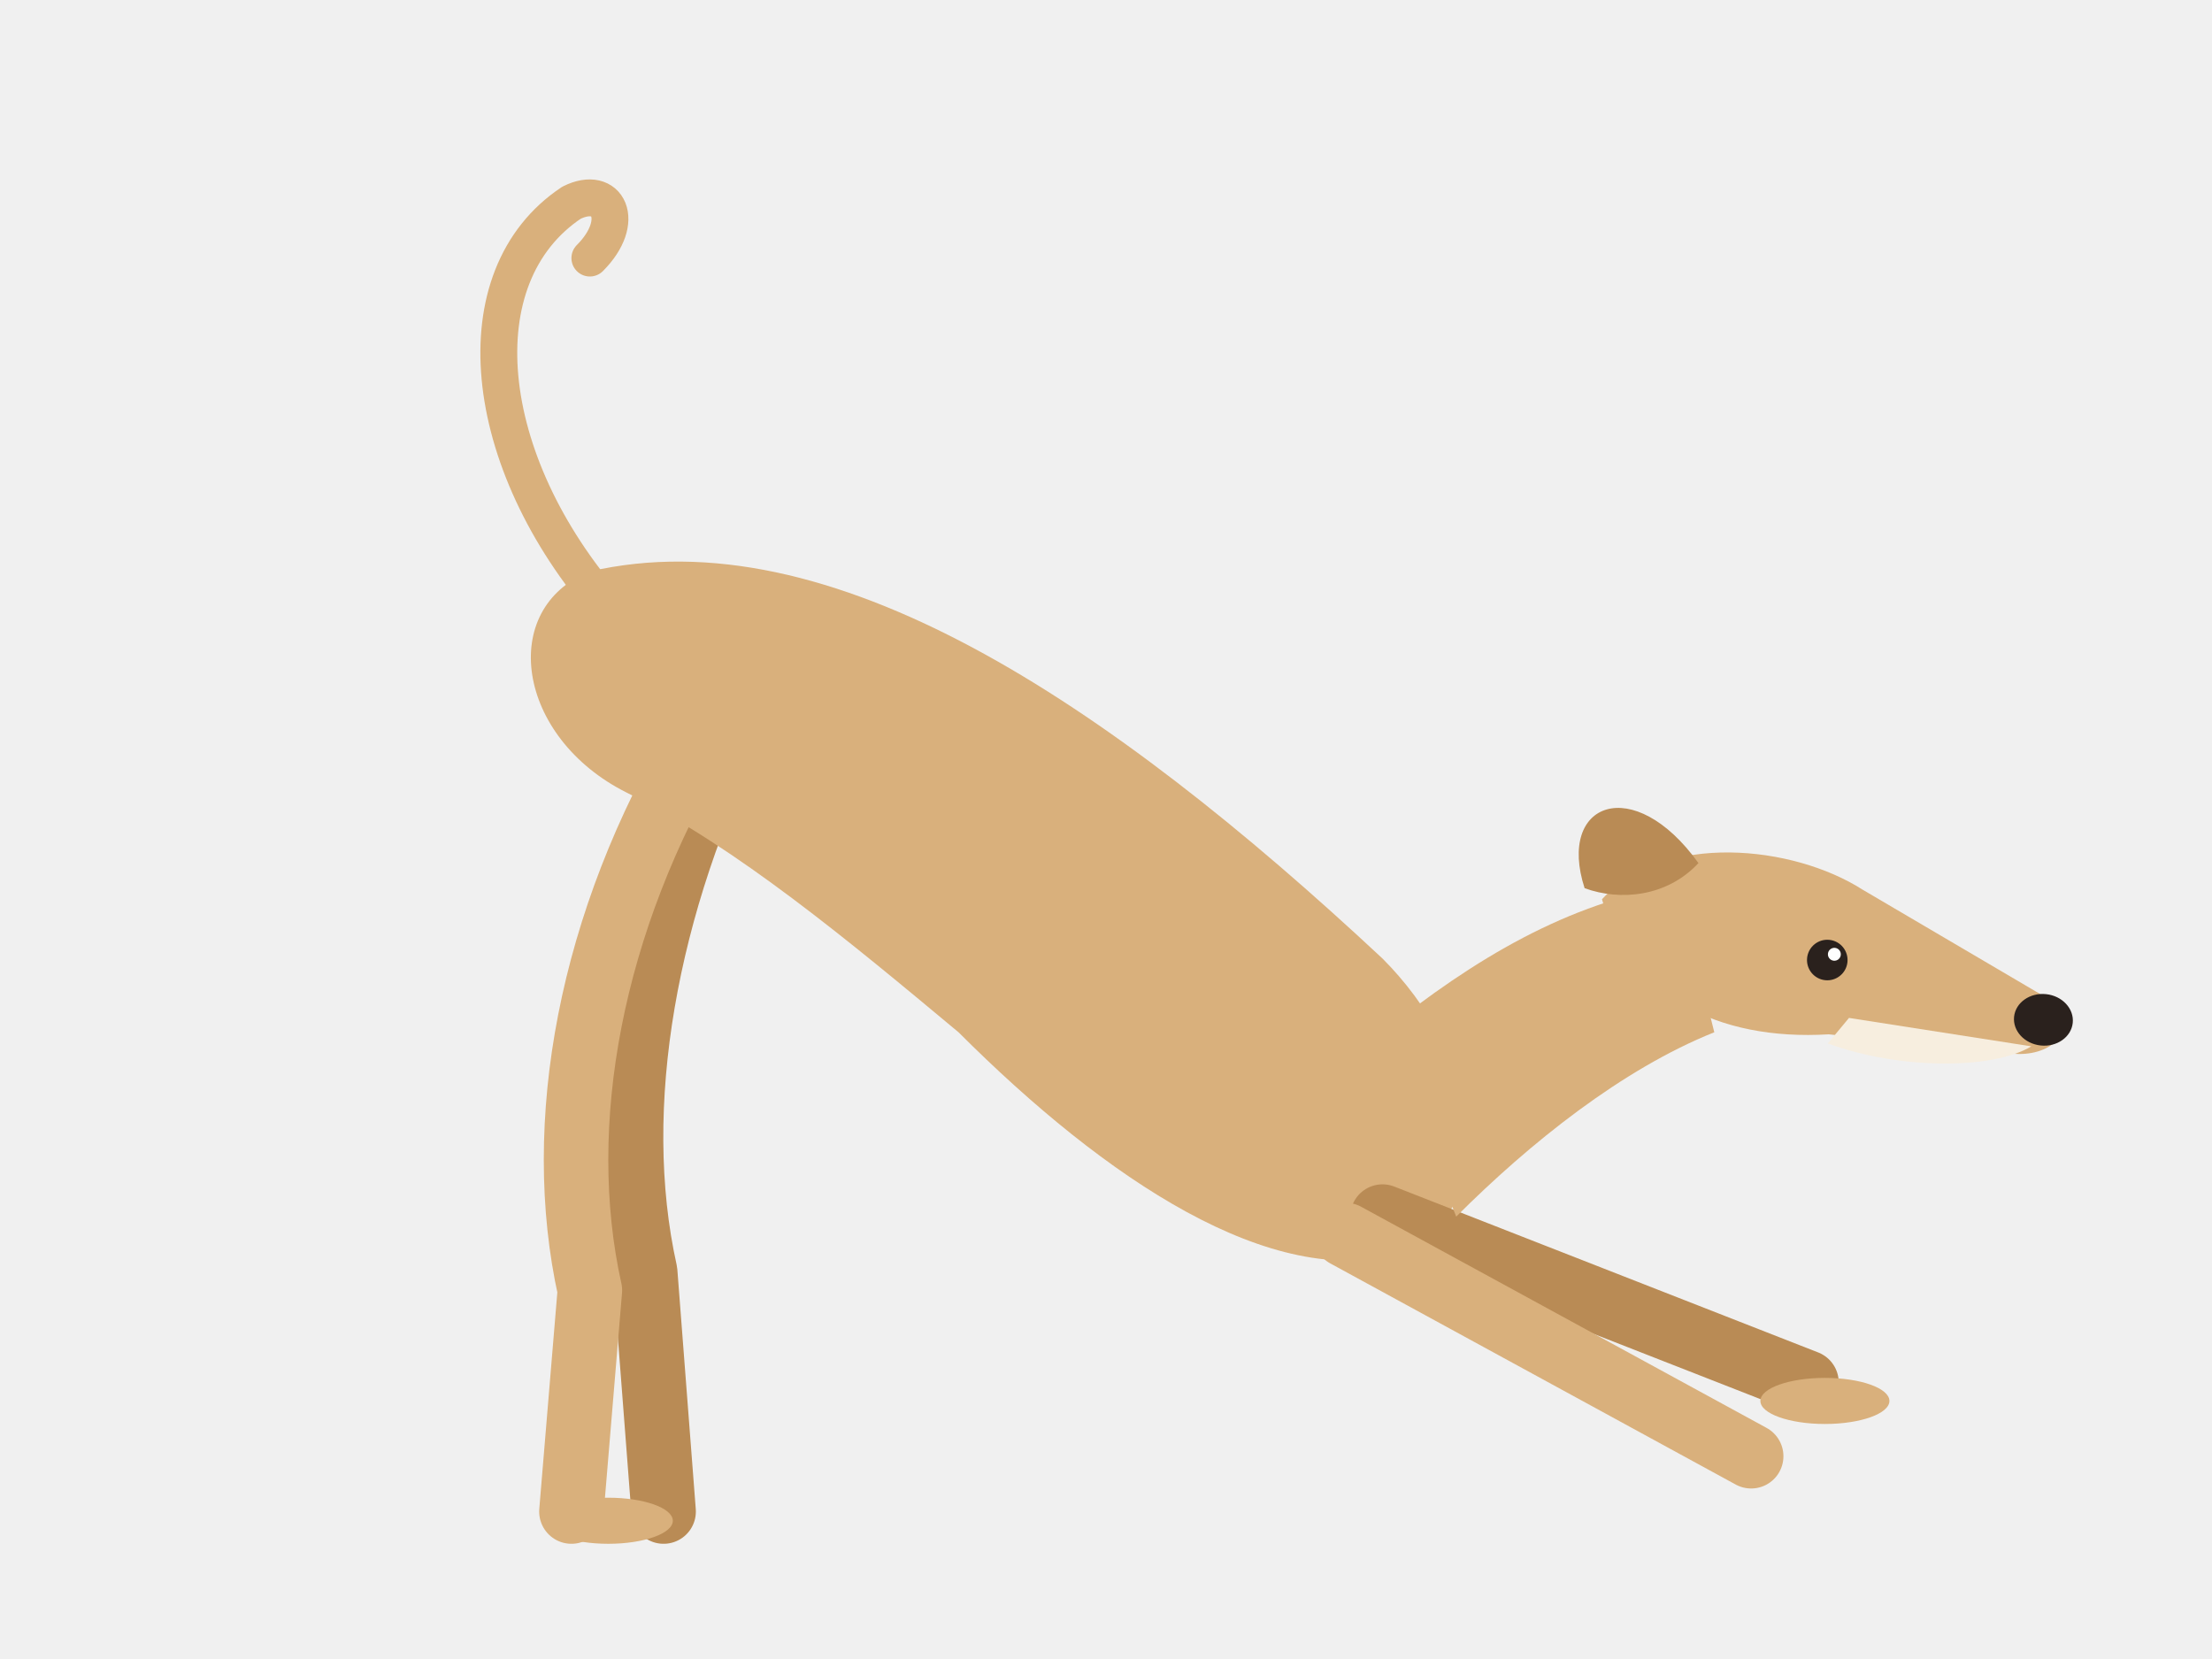
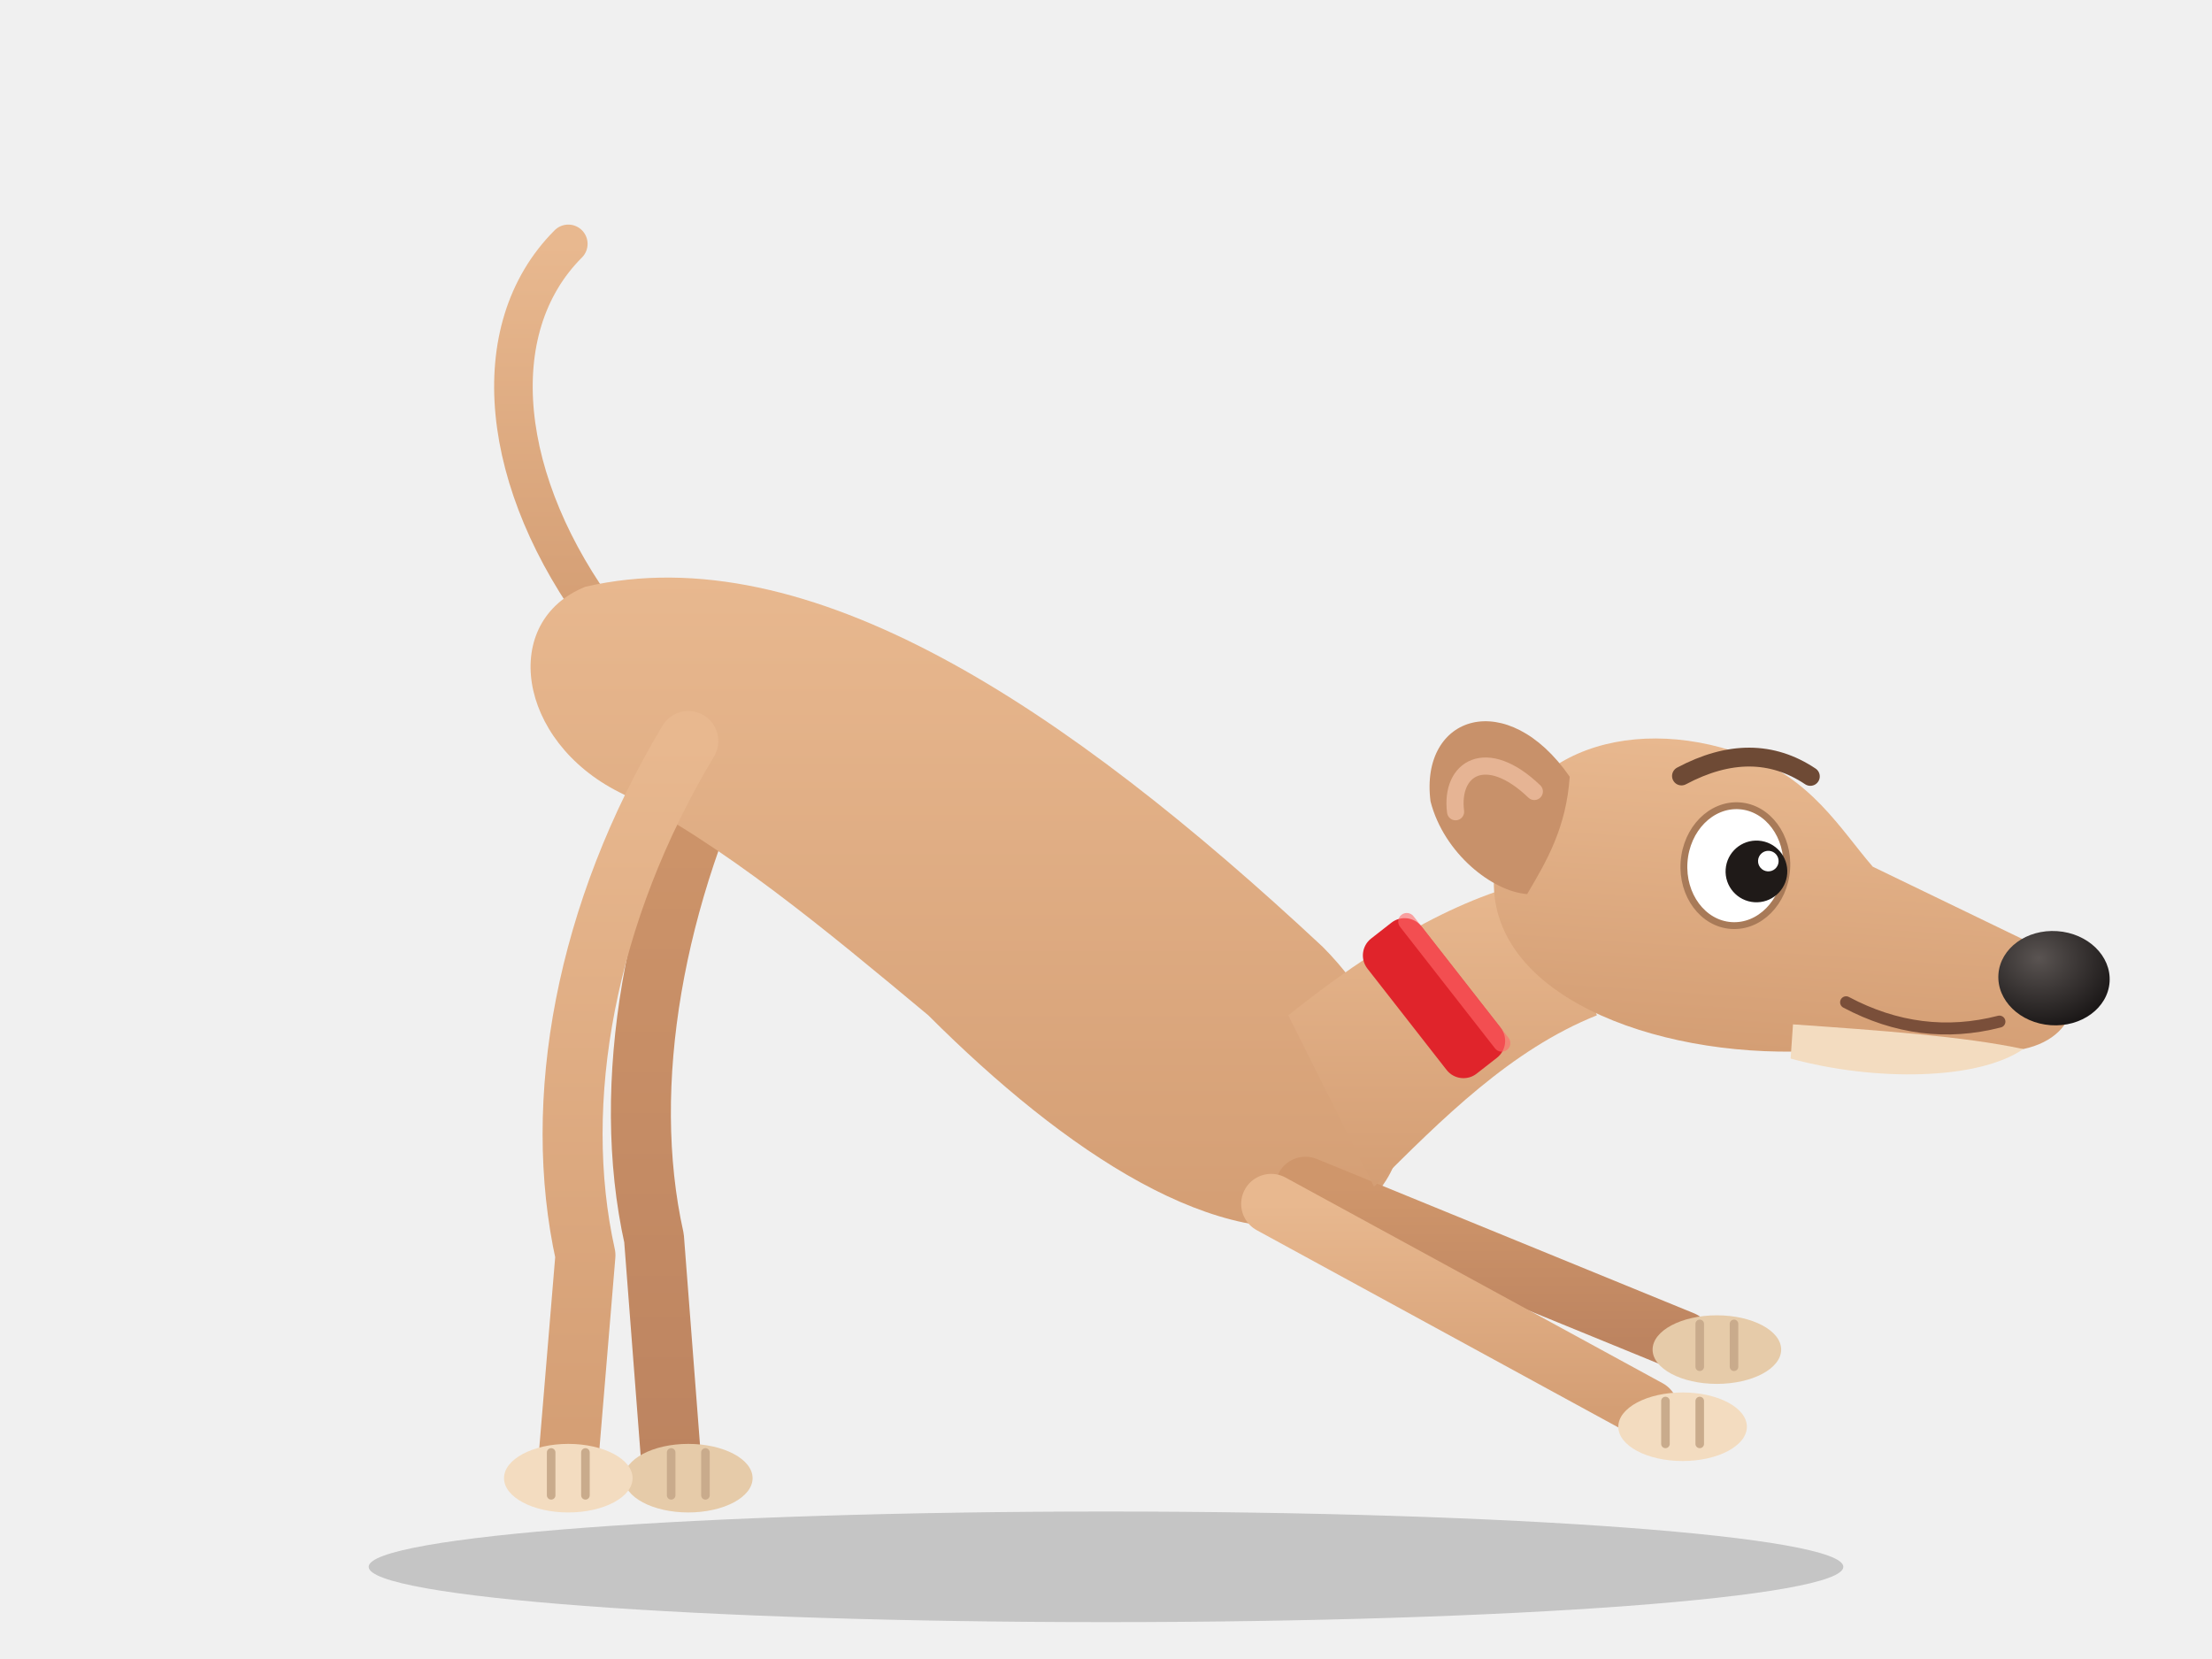
<svg xmlns="http://www.w3.org/2000/svg" viewBox="0 0 240 180" width="240" height="180">
-   <g stroke-linecap="round" stroke-linejoin="round">
-     <path d="M66 66 C52 50 50 30 62 22 C66 20 68 24 64 28" fill="none" stroke="#d9b07c" stroke-width="4" />
-     <path d="M80 78 C70 98 66 120 70 138 L72 164" fill="none" stroke="#b98b55" stroke-width="7" />
-     <path d="M64 62 C90 56 120 76 150 104 C160 114 164 130 152 136 C138 140 120 128 104 112 C92 102 80 92 68 86 C56 80 54 66 64 62 Z" fill="#d9b07c" />
-     <path d="M76 80 C64 100 60 122 64 140 L62 164" fill="none" stroke="#d9b07c" stroke-width="7" />
-     <path d="M150 132 L196 150" fill="none" stroke="#b98b55" stroke-width="7" />
-     <path d="M146 134 L190 158" fill="none" stroke="#d9b07c" stroke-width="7" />
-     <path d="M150 112 C160 104 170 98 182 96 L186 112 C176 116 166 124 158 132 Z" fill="#d9b07c" />
-     <g transform="translate(178 96) rotate(6)">
-       <path d="M-4 2 C2 -6 16 -6 24 -2 L46 8 C49 11 46 14 42 14 L22 14 C10 16 0 12 -4 2 Z" fill="#d9b07c" />
-       <path d="M24 12 L44 13 C40 16 30 17 22 15 Z" fill="#f7eedf" />
-       <path d="M6 -3 C-2 -12 -10 -8 -6 1 C-2 2 3 1 6 -3 Z" fill="#b98b55" />
-       <circle cx="21" cy="6" r="2.2" fill="#2a211d" />
-       <circle cx="21.7" cy="5.3" r="0.7" fill="#fff" />
-       <ellipse cx="45" cy="10" rx="3.2" ry="2.8" fill="#2a211d" />
+   <defs>
+     <linearGradient id="fur" x1="0" y1="0" x2="0" y2="1">
+       <stop offset="0" stop-color="#e8b88f" />
+       <stop offset="1" stop-color="#d49e74" />
+     </linearGradient>
+     <linearGradient id="far" x1="0" y1="0" x2="0" y2="1">
+       <stop offset="0" stop-color="#cf966b" />
+       <stop offset="1" stop-color="#bd8460" />
+     </linearGradient>
+     <radialGradient id="nose" cx="0.35" cy="0.3" r="0.8">
+       <stop offset="0" stop-color="#5a5452" />
+       <stop offset="1" stop-color="#151212" />
+     </radialGradient>
+   </defs>
+   <ellipse cx="120" cy="170" rx="80" ry="6" fill="#000" opacity="0.18" />
+   <g transform="translate(4 6) scale(0.93)" stroke-linecap="round" stroke-linejoin="round">
+     <path d="M66 66 C54 50 52 32 62 22" fill="none" stroke="url(#fur)" stroke-width="4.5" />
+     <path d="M82 78 C72 98 68 120 72 138 L74 164" fill="none" stroke="url(#far)" stroke-width="7" />
+     <ellipse cx="76" cy="166" rx="7.5" ry="4" fill="#e6cba9" />
+     <path d="M74 163 v5 M78 163 v5" stroke="#c9ab8c" stroke-width="1" />
+     <path d="M64 62 C90 56 120 76 150 104 C160 114 164 130 152 136 C138 140 120 128 104 112 C92 102 80 92 68 86 C56 80 54 66 64 62 Z" fill="url(#fur)" />
+     <path d="M76 80 C64 100 60 122 64 140 L62 164" fill="none" stroke="url(#fur)" stroke-width="7" />
+     <ellipse cx="62" cy="166" rx="7.5" ry="4" fill="#f3dcc0" />
+     <path d="M60 163 v5 M64 163 v5" stroke="#c9ab8c" stroke-width="1" />
+     <path d="M148 132 L192 150" fill="none" stroke="url(#far)" stroke-width="7" />
+     <ellipse cx="196" cy="151" rx="7.5" ry="4" fill="#e6cba9" />
+     <path d="M194 148 v5 M198 148 v5" stroke="#c9ab8c" stroke-width="1" />
+     <path d="M144 134 L188 158" fill="none" stroke="url(#fur)" stroke-width="7" />
+     <ellipse cx="192" cy="160" rx="7.5" ry="4" fill="#f3dcc0" />
+     <path d="M190 157 v5 M194 157 v5" stroke="#c9ab8c" stroke-width="1" />
+     <path d="M146 112 C156 104 166 98 176 96 L182 112 C172 116 164 124 156 132 Z" fill="url(#fur)" />
+     <g transform="translate(163 110) rotate(52)">
+       <rect x="-10.0" y="-4.0" width="20" height="8" rx="2.5" fill="#e0242b" />
+       <rect x="-10.0" y="-4.0" width="20" height="2" rx="1" fill="#ff6a6a" opacity="0.6" />
    </g>
-     <ellipse cx="66" cy="165" rx="7" ry="2.5" fill="#d9b07c" />
-     <ellipse cx="198" cy="152" rx="7" ry="2.5" fill="#d9b07c" />
+     <g transform="translate(176 96) rotate(4)">
+       <path d="M-6 0 C-6 -14 8 -20 22 -16 C30 -14 34 -8 38 -4 L58 4 C64 7 64 14 57 16 L32 18 C14 20 -6 14 -6 0 Z" fill="url(#fur)" />
+       <path d="M30 15 C40 15 50 15 57 16 C52 20 40 21 30 19 Z" fill="#f3dcc0" />
+       <path d="M2 -12 C-6 -22 -16 -18 -14 -8 C-12 -2 -6 2 -2 2 C0 -2 2 -6 2 -12 Z" fill="#c8916a" />
+       <path d="M-2 -10 C-8 -15 -12 -12 -11 -7" fill="none" stroke="#e6b494" stroke-width="2" />
+       <ellipse cx="22" cy="-3" rx="6" ry="7" fill="#fff" stroke="#a87a58" stroke-width="0.8" />
+       <circle cx="24.5" cy="-2.5" r="3.6" fill="#1f1a18" />
+       <circle cx="25.8" cy="-3.8" r="1.2" fill="#fff" />
+       <path d="M15 -13 q8 -5 15 -1" fill="none" stroke="#6e4a35" stroke-width="2.2" />
+       <ellipse cx="60" cy="7.5" rx="6.5" ry="5.5" fill="url(#nose)" />
+       <path d="M36 12 q9 4 18 1" fill="none" stroke="#7a4f3a" stroke-width="1.4" />
+     </g>
  </g>
</svg>
